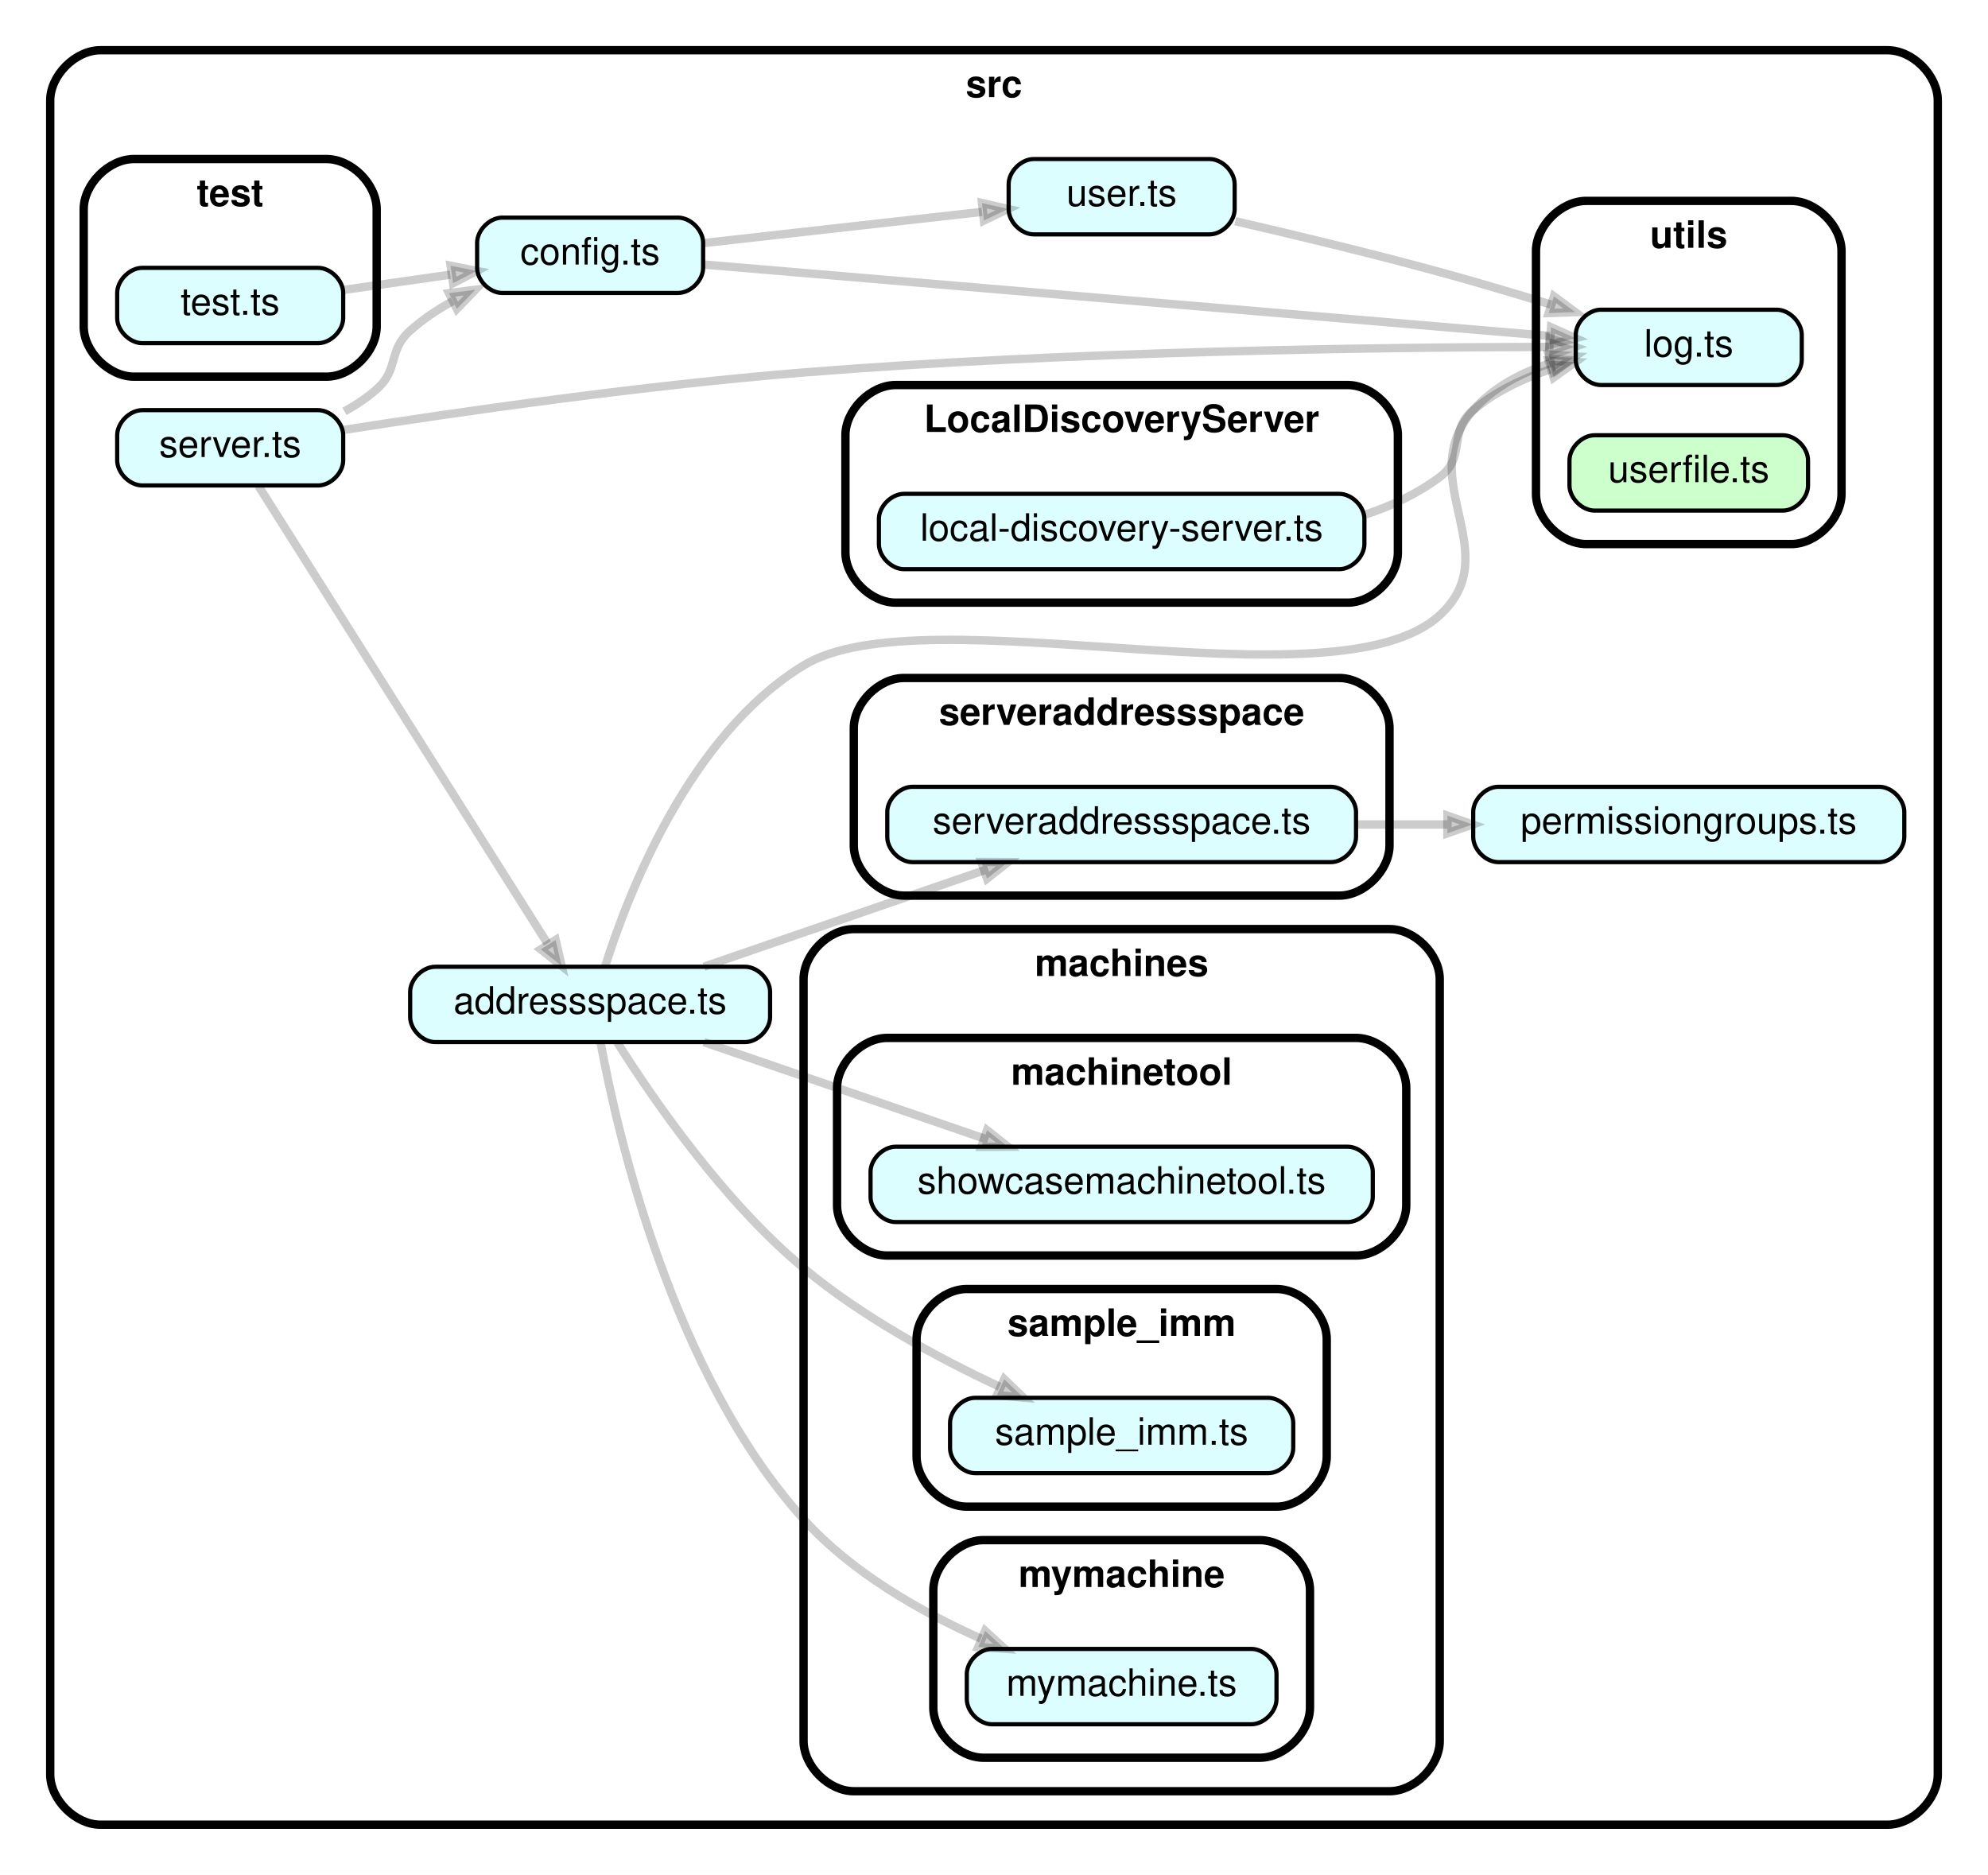
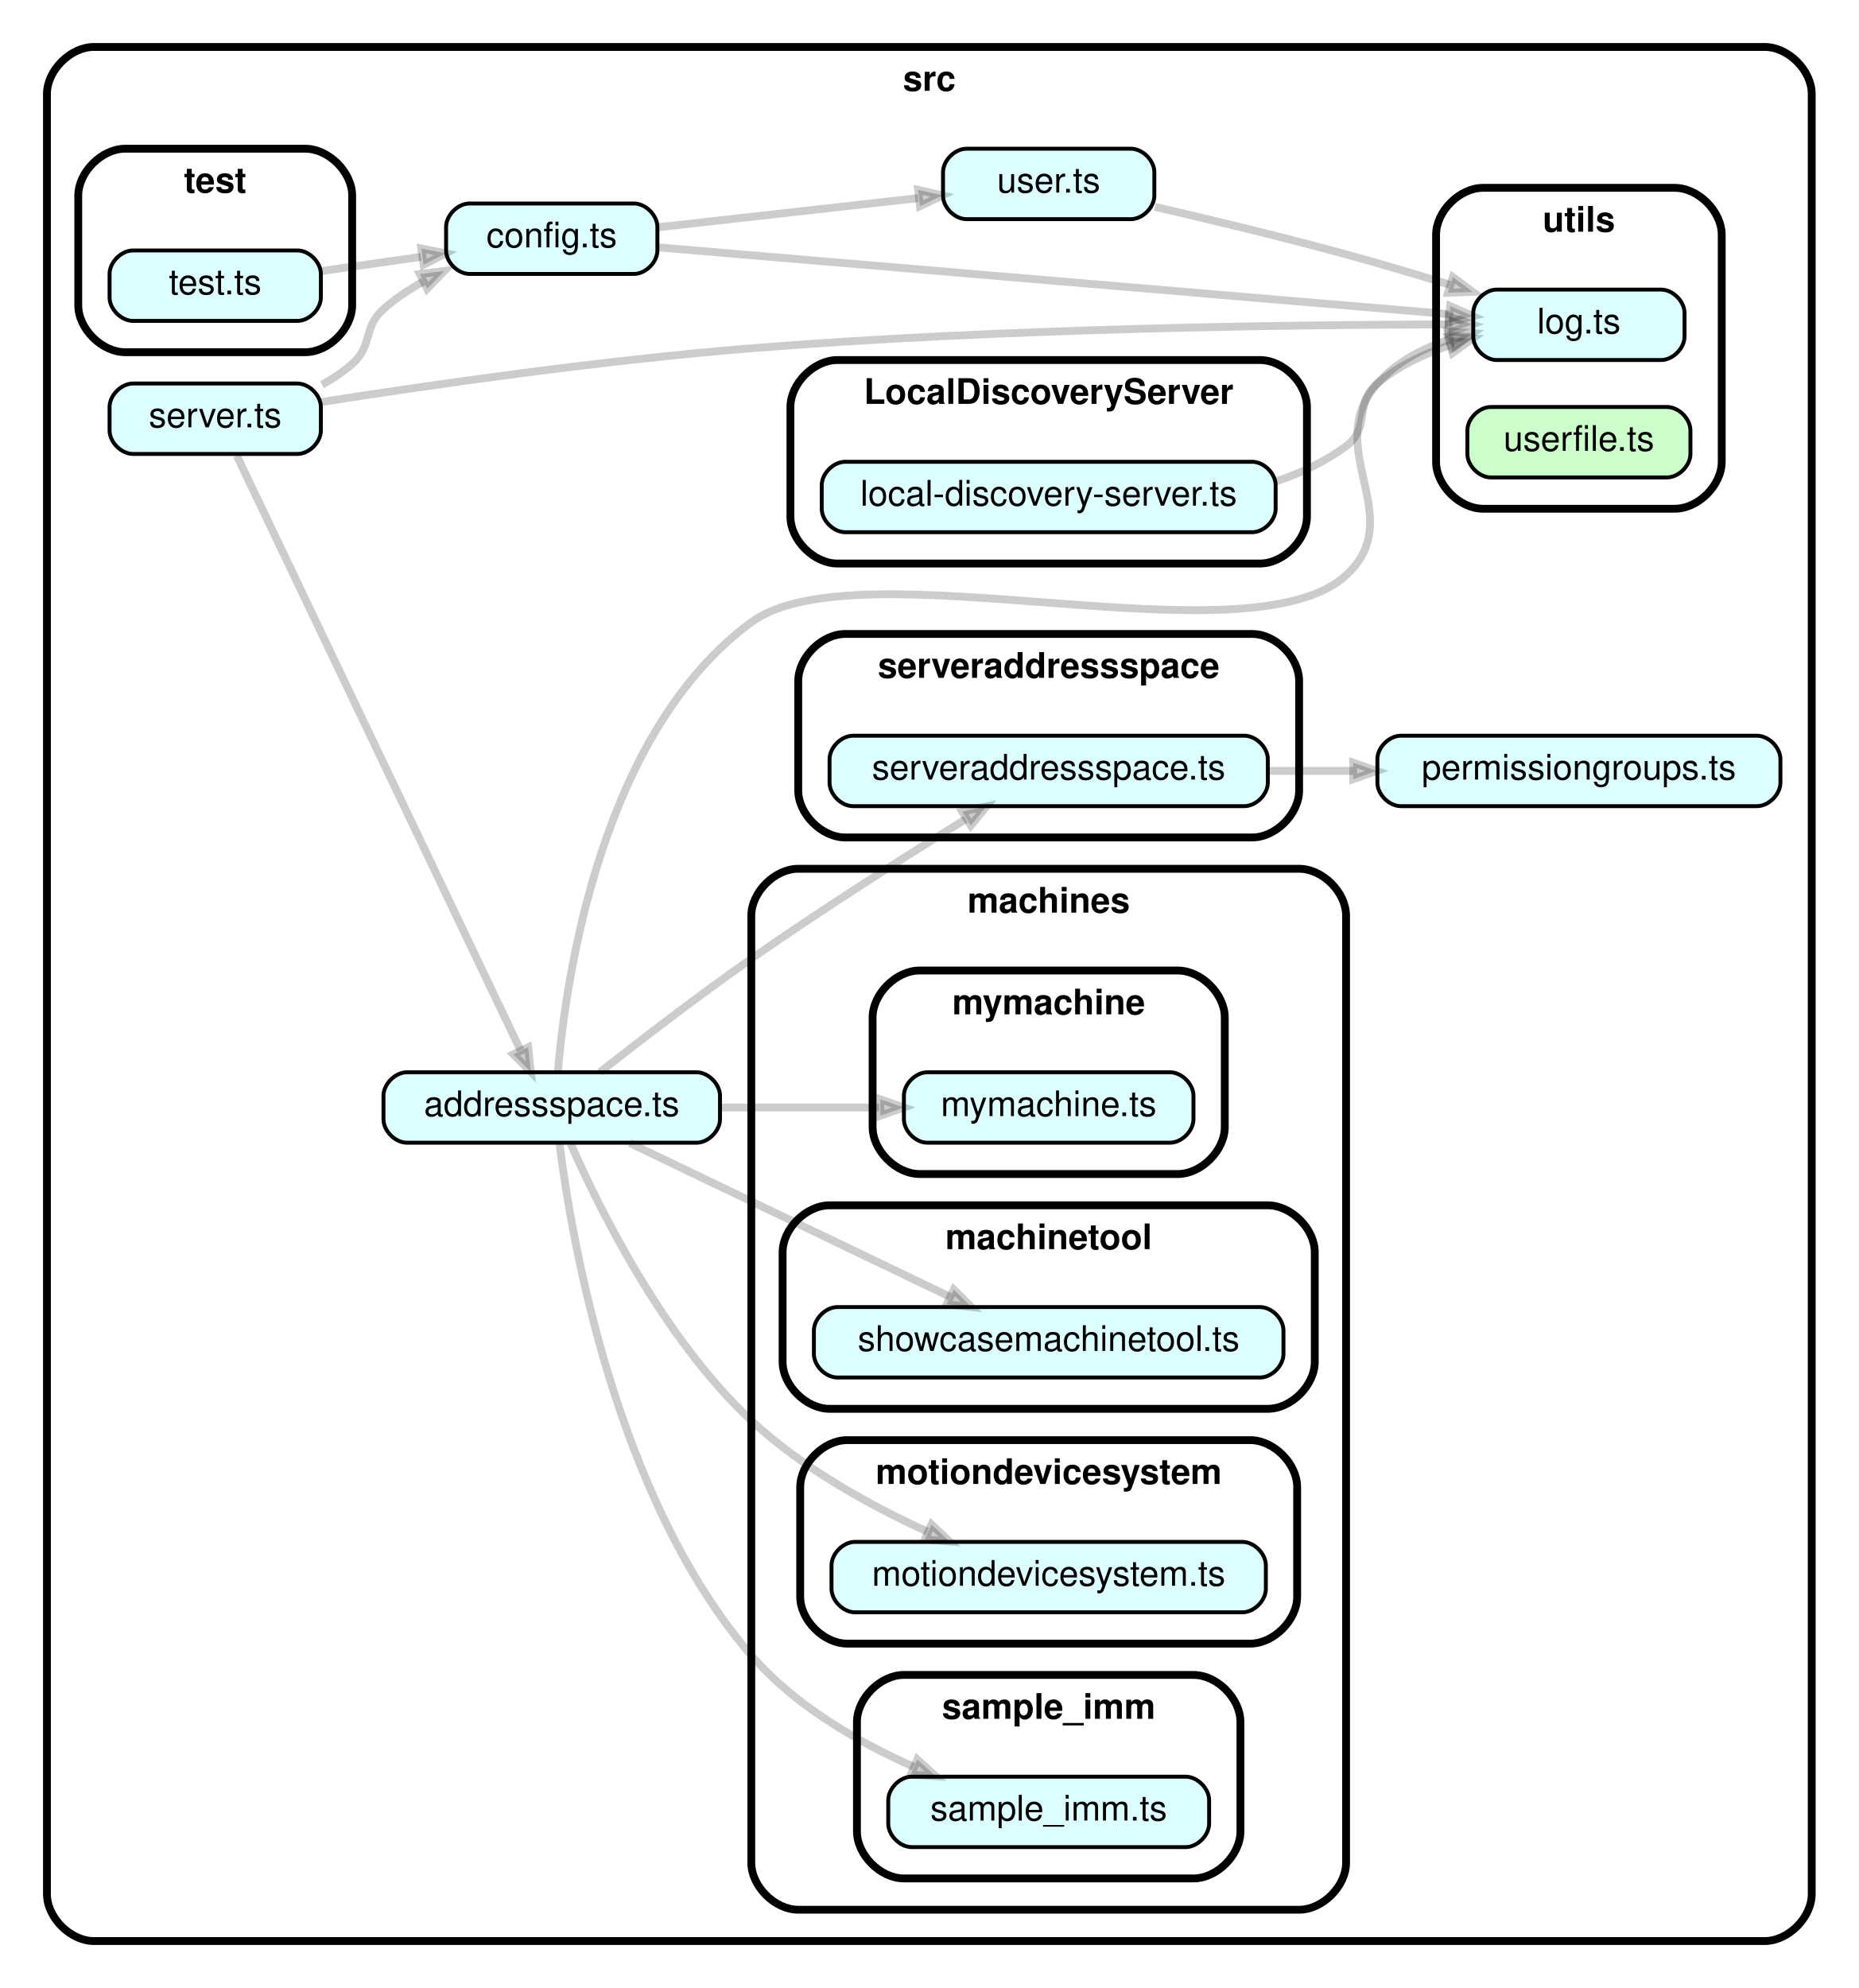
- <svg xmlns="http://www.w3.org/2000/svg" xmlns:xlink="http://www.w3.org/1999/xlink" width="475pt" height="448pt" viewBox="0.00 0.00 475.00 448.00">
-   <g id="graph0" class="graph" transform="scale(1 1) rotate(0) translate(4 444)">
-     <polygon fill="white" stroke="transparent" points="-4,4 -4,-444 471,-444 471,4 -4,4" />
+ <svg xmlns="http://www.w3.org/2000/svg" xmlns:xlink="http://www.w3.org/1999/xlink" width="475pt" height="508pt" viewBox="0.00 0.00 475.00 508.00">
+   <g id="graph0" class="graph" transform="scale(1 1) rotate(0) translate(4 504)">
+     <polygon fill="white" stroke="transparent" points="-4,4 -4,-504 471,-504 471,4 -4,4" />
    <g id="clust1" class="cluster">
-       <path fill="#ffffff" stroke="black" stroke-width="2" d="M20,-8C20,-8 447,-8 447,-8 453,-8 459,-14 459,-20 459,-20 459,-420 459,-420 459,-426 453,-432 447,-432 447,-432 20,-432 20,-432 14,-432 8,-426 8,-420 8,-420 8,-20 8,-20 8,-14 14,-8 20,-8" />
-       <text text-anchor="middle" x="233.5" y="-420.8" font-family="Helvetica,sans-Serif" font-weight="bold" font-size="9.00">src</text>
+       <path fill="#ffffff" stroke="black" stroke-width="2" d="M20,-8C20,-8 447,-8 447,-8 453,-8 459,-14 459,-20 459,-20 459,-480 459,-480 459,-486 453,-492 447,-492 447,-492 20,-492 20,-492 14,-492 8,-486 8,-480 8,-480 8,-20 8,-20 8,-14 14,-8 20,-8" />
+       <text text-anchor="middle" x="233.5" y="-480.8" font-family="Helvetica,sans-Serif" font-weight="bold" font-size="9.00">src</text>
    </g>
    <g id="clust2" class="cluster">
-       <path fill="#ffffff" stroke="black" stroke-width="2" d="M210,-300C210,-300 318,-300 318,-300 324,-300 330,-306 330,-312 330,-312 330,-340 330,-340 330,-346 324,-352 318,-352 318,-352 210,-352 210,-352 204,-352 198,-346 198,-340 198,-340 198,-312 198,-312 198,-306 204,-300 210,-300" />
-       <text text-anchor="middle" x="264" y="-340.8" font-family="Helvetica,sans-Serif" font-weight="bold" font-size="9.00">LocalDiscoveryServer</text>
+       <path fill="#ffffff" stroke="black" stroke-width="2" d="M210,-360C210,-360 318,-360 318,-360 324,-360 330,-366 330,-372 330,-372 330,-400 330,-400 330,-406 324,-412 318,-412 318,-412 210,-412 210,-412 204,-412 198,-406 198,-400 198,-400 198,-372 198,-372 198,-366 204,-360 210,-360" />
+       <text text-anchor="middle" x="264" y="-400.8" font-family="Helvetica,sans-Serif" font-weight="bold" font-size="9.00">LocalDiscoveryServer</text>
    </g>
    <g id="clust3" class="cluster">
-       <path fill="#ffffff" stroke="black" stroke-width="2" d="M200,-16C200,-16 328,-16 328,-16 334,-16 340,-22 340,-28 340,-28 340,-210 340,-210 340,-216 334,-222 328,-222 328,-222 200,-222 200,-222 194,-222 188,-216 188,-210 188,-210 188,-28 188,-28 188,-22 194,-16 200,-16" />
-       <text text-anchor="middle" x="264" y="-210.8" font-family="Helvetica,sans-Serif" font-weight="bold" font-size="9.00">machines</text>
+       <path fill="#ffffff" stroke="black" stroke-width="2" d="M200,-16C200,-16 328,-16 328,-16 334,-16 340,-22 340,-28 340,-28 340,-270 340,-270 340,-276 334,-282 328,-282 328,-282 200,-282 200,-282 194,-282 188,-276 188,-270 188,-270 188,-28 188,-28 188,-22 194,-16 200,-16" />
+       <text text-anchor="middle" x="264" y="-270.8" font-family="Helvetica,sans-Serif" font-weight="bold" font-size="9.00">machines</text>
+     </g>
+     <g id="clust6" class="cluster">
+       <path fill="#ffffff" stroke="black" stroke-width="2" d="M231,-204C231,-204 297,-204 297,-204 303,-204 309,-210 309,-216 309,-216 309,-244 309,-244 309,-250 303,-256 297,-256 297,-256 231,-256 231,-256 225,-256 219,-250 219,-244 219,-244 219,-216 219,-216 219,-210 225,-204 231,-204" />
+       <text text-anchor="middle" x="264" y="-244.8" font-family="Helvetica,sans-Serif" font-weight="bold" font-size="9.00">mymachine</text>
    </g>
    <g id="clust4" class="cluster">
      <path fill="#ffffff" stroke="black" stroke-width="2" d="M208,-144C208,-144 320,-144 320,-144 326,-144 332,-150 332,-156 332,-156 332,-184 332,-184 332,-190 326,-196 320,-196 320,-196 208,-196 208,-196 202,-196 196,-190 196,-184 196,-184 196,-156 196,-156 196,-150 202,-144 208,-144" />
      <text text-anchor="middle" x="264" y="-184.8" font-family="Helvetica,sans-Serif" font-weight="bold" font-size="9.00">machinetool</text>
    </g>
-     <g id="clust6" class="cluster">
-       <path fill="#ffffff" stroke="black" stroke-width="2" d="M227,-84C227,-84 301,-84 301,-84 307,-84 313,-90 313,-96 313,-96 313,-124 313,-124 313,-130 307,-136 301,-136 301,-136 227,-136 227,-136 221,-136 215,-130 215,-124 215,-124 215,-96 215,-96 215,-90 221,-84 227,-84" />
-       <text text-anchor="middle" x="264" y="-124.8" font-family="Helvetica,sans-Serif" font-weight="bold" font-size="9.00">sample_imm</text>
-     </g>
    <g id="clust5" class="cluster">
-       <path fill="#ffffff" stroke="black" stroke-width="2" d="M231,-24C231,-24 297,-24 297,-24 303,-24 309,-30 309,-36 309,-36 309,-64 309,-64 309,-70 303,-76 297,-76 297,-76 231,-76 231,-76 225,-76 219,-70 219,-64 219,-64 219,-36 219,-36 219,-30 225,-24 231,-24" />
-       <text text-anchor="middle" x="264" y="-64.8" font-family="Helvetica,sans-Serif" font-weight="bold" font-size="9.00">mymachine</text>
+       <path fill="#ffffff" stroke="black" stroke-width="2" d="M212.5,-84C212.5,-84 315.5,-84 315.5,-84 321.5,-84 327.5,-90 327.5,-96 327.5,-96 327.5,-124 327.5,-124 327.5,-130 321.5,-136 315.5,-136 315.5,-136 212.5,-136 212.5,-136 206.5,-136 200.5,-130 200.5,-124 200.5,-124 200.5,-96 200.5,-96 200.5,-90 206.5,-84 212.5,-84" />
+       <text text-anchor="middle" x="264" y="-124.8" font-family="Helvetica,sans-Serif" font-weight="bold" font-size="9.00">motiondevicesystem</text>
    </g>
    <g id="clust7" class="cluster">
-       <path fill="#ffffff" stroke="black" stroke-width="2" d="M212,-230C212,-230 316,-230 316,-230 322,-230 328,-236 328,-242 328,-242 328,-270 328,-270 328,-276 322,-282 316,-282 316,-282 212,-282 212,-282 206,-282 200,-276 200,-270 200,-270 200,-242 200,-242 200,-236 206,-230 212,-230" />
-       <text text-anchor="middle" x="264" y="-270.8" font-family="Helvetica,sans-Serif" font-weight="bold" font-size="9.00">serveraddressspace</text>
+       <path fill="#ffffff" stroke="black" stroke-width="2" d="M227,-24C227,-24 301,-24 301,-24 307,-24 313,-30 313,-36 313,-36 313,-64 313,-64 313,-70 307,-76 301,-76 301,-76 227,-76 227,-76 221,-76 215,-70 215,-64 215,-64 215,-36 215,-36 215,-30 221,-24 227,-24" />
+       <text text-anchor="middle" x="264" y="-64.8" font-family="Helvetica,sans-Serif" font-weight="bold" font-size="9.00">sample_imm</text>
+     </g>
+     <g id="clust10" class="cluster">
+       <path fill="#ffffff" stroke="black" stroke-width="2" d="M375,-374C375,-374 424,-374 424,-374 430,-374 436,-380 436,-386 436,-386 436,-444 436,-444 436,-450 430,-456 424,-456 424,-456 375,-456 375,-456 369,-456 363,-450 363,-444 363,-444 363,-386 363,-386 363,-380 369,-374 375,-374" />
+       <text text-anchor="middle" x="399.5" y="-444.8" font-family="Helvetica,sans-Serif" font-weight="bold" font-size="9.00">utils</text>
    </g>
    <g id="clust8" class="cluster">
-       <path fill="#ffffff" stroke="black" stroke-width="2" d="M28,-354C28,-354 74,-354 74,-354 80,-354 86,-360 86,-366 86,-366 86,-394 86,-394 86,-400 80,-406 74,-406 74,-406 28,-406 28,-406 22,-406 16,-400 16,-394 16,-394 16,-366 16,-366 16,-360 22,-354 28,-354" />
-       <text text-anchor="middle" x="51" y="-394.8" font-family="Helvetica,sans-Serif" font-weight="bold" font-size="9.00">test</text>
+       <path fill="#ffffff" stroke="black" stroke-width="2" d="M212,-290C212,-290 316,-290 316,-290 322,-290 328,-296 328,-302 328,-302 328,-330 328,-330 328,-336 322,-342 316,-342 316,-342 212,-342 212,-342 206,-342 200,-336 200,-330 200,-330 200,-302 200,-302 200,-296 206,-290 212,-290" />
+       <text text-anchor="middle" x="264" y="-330.8" font-family="Helvetica,sans-Serif" font-weight="bold" font-size="9.00">serveraddressspace</text>
    </g>
    <g id="clust9" class="cluster">
-       <path fill="#ffffff" stroke="black" stroke-width="2" d="M375,-314C375,-314 424,-314 424,-314 430,-314 436,-320 436,-326 436,-326 436,-384 436,-384 436,-390 430,-396 424,-396 424,-396 375,-396 375,-396 369,-396 363,-390 363,-384 363,-384 363,-326 363,-326 363,-320 369,-314 375,-314" />
-       <text text-anchor="middle" x="399.5" y="-384.8" font-family="Helvetica,sans-Serif" font-weight="bold" font-size="9.00">utils</text>
+       <path fill="#ffffff" stroke="black" stroke-width="2" d="M28,-414C28,-414 74,-414 74,-414 80,-414 86,-420 86,-426 86,-426 86,-454 86,-454 86,-460 80,-466 74,-466 74,-466 28,-466 28,-466 22,-466 16,-460 16,-454 16,-454 16,-426 16,-426 16,-420 22,-414 28,-414" />
+       <text text-anchor="middle" x="51" y="-454.8" font-family="Helvetica,sans-Serif" font-weight="bold" font-size="9.00">test</text>
    </g>
    <g id="node1" class="node">
      <g id="a_node1">
        <a xlink:href="src/LocalDiscoveryServer/local-discovery-server.ts" xlink:title="local-discovery-server.ts">
-           <path fill="#ddfeff" stroke="black" d="M316,-326C316,-326 212,-326 212,-326 209,-326 206,-323 206,-320 206,-320 206,-314 206,-314 206,-311 209,-308 212,-308 212,-308 316,-308 316,-308 319,-308 322,-311 322,-314 322,-314 322,-320 322,-320 322,-323 319,-326 316,-326" />
-           <text text-anchor="middle" x="264" y="-314.8" font-family="Helvetica,sans-Serif" font-size="9.00">local-discovery-server.ts</text>
+           <path fill="#ddfeff" stroke="black" d="M316,-386C316,-386 212,-386 212,-386 209,-386 206,-383 206,-380 206,-380 206,-374 206,-374 206,-371 209,-368 212,-368 212,-368 316,-368 316,-368 319,-368 322,-371 322,-374 322,-374 322,-380 322,-380 322,-383 319,-386 316,-386" />
+           <text text-anchor="middle" x="264" y="-374.8" font-family="Helvetica,sans-Serif" font-size="9.00">local-discovery-server.ts</text>
        </a>
      </g>
    </g>
    <g id="node2" class="node">
      <g id="a_node2">
        <a xlink:href="src/utils/log.ts" xlink:title="log.ts">
-           <path fill="#ddfeff" stroke="black" d="M420.5,-370C420.5,-370 378.5,-370 378.5,-370 375.5,-370 372.5,-367 372.5,-364 372.5,-364 372.5,-358 372.5,-358 372.5,-355 375.5,-352 378.5,-352 378.5,-352 420.5,-352 420.5,-352 423.5,-352 426.5,-355 426.5,-358 426.5,-358 426.5,-364 426.5,-364 426.5,-367 423.5,-370 420.5,-370" />
-           <text text-anchor="middle" x="399.5" y="-358.8" font-family="Helvetica,sans-Serif" font-size="9.00">log.ts</text>
+           <path fill="#ddfeff" stroke="black" d="M420.5,-430C420.5,-430 378.5,-430 378.5,-430 375.5,-430 372.5,-427 372.5,-424 372.5,-424 372.5,-418 372.5,-418 372.5,-415 375.5,-412 378.5,-412 378.5,-412 420.5,-412 420.5,-412 423.5,-412 426.5,-415 426.5,-418 426.5,-418 426.5,-424 426.5,-424 426.5,-427 423.5,-430 420.5,-430" />
+           <text text-anchor="middle" x="399.5" y="-418.8" font-family="Helvetica,sans-Serif" font-size="9.00">log.ts</text>
        </a>
      </g>
    </g>
    <g id="edge1" class="edge">
-       <path fill="none" stroke="#000000" stroke-width="2" stroke-opacity="0.2" d="M322.23,-321.05C328.61,-323.16 334.7,-326.06 340,-330 346.38,-334.74 341.91,-340.89 348,-346 353.26,-350.41 359.77,-353.52 366.35,-355.72" />
-       <polygon fill="#000000" fill-opacity="0.2" stroke="#000000" stroke-width="2" stroke-opacity="0.2" points="366.03,-357.82 372.38,-357.49 367.22,-353.79 366.03,-357.82" />
+       <path fill="none" stroke="#000000" stroke-width="2" stroke-opacity="0.2" d="M322.23,-381.05C328.61,-383.16 334.7,-386.06 340,-390 346.38,-394.74 341.91,-400.89 348,-406 353.26,-410.41 359.77,-413.52 366.35,-415.72" />
+       <polygon fill="#000000" fill-opacity="0.2" stroke="#000000" stroke-width="2" stroke-opacity="0.2" points="366.03,-417.82 372.38,-417.49 367.22,-413.79 366.03,-417.82" />
    </g>
    <g id="node3" class="node">
      <g id="a_node3">
        <a xlink:href="src/addressspace.ts" xlink:title="addressspace.ts">
-           <path fill="#ddfeff" stroke="black" d="M174,-213C174,-213 100,-213 100,-213 97,-213 94,-210 94,-207 94,-207 94,-201 94,-201 94,-198 97,-195 100,-195 100,-195 174,-195 174,-195 177,-195 180,-198 180,-201 180,-201 180,-207 180,-207 180,-210 177,-213 174,-213" />
-           <text text-anchor="middle" x="137" y="-201.8" font-family="Helvetica,sans-Serif" font-size="9.00">addressspace.ts</text>
-         </a>
-       </g>
-     </g>
-     <g id="edge6" class="edge">
-       <path fill="none" stroke="#000000" stroke-width="2" stroke-opacity="0.2" d="M140.56,-213.01C146.03,-230.39 160.64,-268.29 188,-285 216.92,-302.66 315.07,-274.06 340,-297 356.24,-311.94 333.42,-329.44 348,-346 352.82,-351.47 359.53,-354.99 366.49,-357.24" />
-       <polygon fill="#000000" fill-opacity="0.2" stroke="#000000" stroke-width="2" stroke-opacity="0.2" points="366.01,-359.29 372.36,-358.85 367.12,-355.24 366.01,-359.29" />
+           <path fill="#ddfeff" stroke="black" d="M174,-230C174,-230 100,-230 100,-230 97,-230 94,-227 94,-224 94,-224 94,-218 94,-218 94,-215 97,-212 100,-212 100,-212 174,-212 174,-212 177,-212 180,-215 180,-218 180,-218 180,-224 180,-224 180,-227 177,-230 174,-230" />
+           <text text-anchor="middle" x="137" y="-218.8" font-family="Helvetica,sans-Serif" font-size="9.00">addressspace.ts</text>
+         </a>
+       </g>
+     </g>
+     <g id="edge7" class="edge">
+       <path fill="none" stroke="#000000" stroke-width="2" stroke-opacity="0.2" d="M138.57,-230.11C140.57,-253.66 149.45,-316.71 188,-345 215.32,-365.05 315.07,-334.06 340,-357 356.24,-371.94 333.42,-389.44 348,-406 352.82,-411.47 359.53,-414.99 366.49,-417.24" />
+       <polygon fill="#000000" fill-opacity="0.2" stroke="#000000" stroke-width="2" stroke-opacity="0.2" points="366.01,-419.29 372.36,-418.85 367.12,-415.24 366.01,-419.29" />
    </g>
    <g id="node4" class="node">
      <g id="a_node4">
        <a xlink:href="src/machines/machinetool/showcasemachinetool.ts" xlink:title="showcasemachinetool.ts">
          <path fill="#ddfeff" stroke="black" d="M318,-170C318,-170 210,-170 210,-170 207,-170 204,-167 204,-164 204,-164 204,-158 204,-158 204,-155 207,-152 210,-152 210,-152 318,-152 318,-152 321,-152 324,-155 324,-158 324,-158 324,-164 324,-164 324,-167 321,-170 318,-170" />
          <text text-anchor="middle" x="264" y="-158.8" font-family="Helvetica,sans-Serif" font-size="9.00">showcasemachinetool.ts</text>
        </a>
      </g>
    </g>
    <g id="edge2" class="edge">
-       <path fill="none" stroke="#000000" stroke-width="2" stroke-opacity="0.2" d="M164.2,-194.99C183.7,-188.28 210.42,-179.09 231.15,-171.96" />
-       <polygon fill="#000000" fill-opacity="0.2" stroke="#000000" stroke-width="2" stroke-opacity="0.2" points="231.84,-173.94 236.83,-170 230.47,-169.97 231.84,-173.94" />
+       <path fill="none" stroke="#000000" stroke-width="2" stroke-opacity="0.2" d="M156.98,-211.89C178.86,-201.39 214.86,-184.11 238.75,-172.64" />
+       <polygon fill="#000000" fill-opacity="0.2" stroke="#000000" stroke-width="2" stroke-opacity="0.2" points="239.75,-174.49 244.25,-170 237.93,-170.71 239.75,-174.49" />
    </g>
    <g id="node5" class="node">
      <g id="a_node5">
-         <a xlink:href="src/machines/mymachine/mymachine.ts" xlink:title="mymachine.ts">
-           <path fill="#ddfeff" stroke="black" d="M295,-50C295,-50 233,-50 233,-50 230,-50 227,-47 227,-44 227,-44 227,-38 227,-38 227,-35 230,-32 233,-32 233,-32 295,-32 295,-32 298,-32 301,-35 301,-38 301,-38 301,-44 301,-44 301,-47 298,-50 295,-50" />
-           <text text-anchor="middle" x="264" y="-38.8" font-family="Helvetica,sans-Serif" font-size="9.00">mymachine.ts</text>
+         <a xlink:href="src/machines/motiondevicesystem/motiondevicesystem.ts" xlink:title="motiondevicesystem.ts">
+           <path fill="#ddfeff" stroke="black" d="M313.5,-110C313.5,-110 214.5,-110 214.5,-110 211.5,-110 208.5,-107 208.5,-104 208.5,-104 208.5,-98 208.5,-98 208.5,-95 211.5,-92 214.5,-92 214.5,-92 313.5,-92 313.5,-92 316.5,-92 319.5,-95 319.5,-98 319.5,-98 319.5,-104 319.5,-104 319.5,-107 316.5,-110 313.5,-110" />
+           <text text-anchor="middle" x="264" y="-98.8" font-family="Helvetica,sans-Serif" font-size="9.00">motiondevicesystem.ts</text>
        </a>
      </g>
    </g>
    <g id="edge3" class="edge">
-       <path fill="none" stroke="#000000" stroke-width="2" stroke-opacity="0.2" d="M139.51,-194.84C143.59,-172.74 156.67,-115.76 188,-81 199.42,-68.32 215.83,-58.94 230.39,-52.45" />
-       <polygon fill="#000000" fill-opacity="0.2" stroke="#000000" stroke-width="2" stroke-opacity="0.2" points="231.38,-54.31 236.07,-50.03 229.73,-50.45 231.38,-54.31" />
+       <path fill="none" stroke="#000000" stroke-width="2" stroke-opacity="0.2" d="M141.83,-211.77C148.9,-195.66 165.37,-162.12 188,-141 200.95,-128.91 218.25,-119.36 232.97,-112.63" />
+       <polygon fill="#000000" fill-opacity="0.2" stroke="#000000" stroke-width="2" stroke-opacity="0.2" points="234.05,-114.45 238.68,-110.1 232.34,-110.61 234.05,-114.45" />
    </g>
    <g id="node6" class="node">
      <g id="a_node6">
-         <a xlink:href="src/machines/sample_imm/sample_imm.ts" xlink:title="sample_imm.ts">
-           <path fill="#ddfeff" stroke="black" d="M299,-110C299,-110 229,-110 229,-110 226,-110 223,-107 223,-104 223,-104 223,-98 223,-98 223,-95 226,-92 229,-92 229,-92 299,-92 299,-92 302,-92 305,-95 305,-98 305,-98 305,-104 305,-104 305,-107 302,-110 299,-110" />
-           <text text-anchor="middle" x="264" y="-98.8" font-family="Helvetica,sans-Serif" font-size="9.00">sample_imm.ts</text>
+         <a xlink:href="src/machines/mymachine/mymachine.ts" xlink:title="mymachine.ts">
+           <path fill="#ddfeff" stroke="black" d="M295,-230C295,-230 233,-230 233,-230 230,-230 227,-227 227,-224 227,-224 227,-218 227,-218 227,-215 230,-212 233,-212 233,-212 295,-212 295,-212 298,-212 301,-215 301,-218 301,-218 301,-224 301,-224 301,-227 298,-230 295,-230" />
+           <text text-anchor="middle" x="264" y="-218.8" font-family="Helvetica,sans-Serif" font-size="9.00">mymachine.ts</text>
        </a>
      </g>
    </g>
    <g id="edge4" class="edge">
-       <path fill="none" stroke="#000000" stroke-width="2" stroke-opacity="0.2" d="M143.5,-194.89C151.82,-181.7 168.69,-157.09 188,-141 202.01,-129.32 219.97,-119.6 234.81,-112.66" />
-       <polygon fill="#000000" fill-opacity="0.2" stroke="#000000" stroke-width="2" stroke-opacity="0.2" points="235.95,-114.45 240.53,-110.05 234.2,-110.63 235.95,-114.45" />
+       <path fill="none" stroke="#000000" stroke-width="2" stroke-opacity="0.2" d="M180.32,-221C193.34,-221 207.68,-221 220.7,-221" />
+       <polygon fill="#000000" fill-opacity="0.2" stroke="#000000" stroke-width="2" stroke-opacity="0.2" points="220.98,-223.1 226.98,-221 220.98,-218.9 220.98,-223.1" />
    </g>
    <g id="node7" class="node">
      <g id="a_node7">
+         <a xlink:href="src/machines/sample_imm/sample_imm.ts" xlink:title="sample_imm.ts">
+           <path fill="#ddfeff" stroke="black" d="M299,-50C299,-50 229,-50 229,-50 226,-50 223,-47 223,-44 223,-44 223,-38 223,-38 223,-35 226,-32 229,-32 229,-32 299,-32 299,-32 302,-32 305,-35 305,-38 305,-38 305,-44 305,-44 305,-47 302,-50 299,-50" />
+           <text text-anchor="middle" x="264" y="-38.8" font-family="Helvetica,sans-Serif" font-size="9.00">sample_imm.ts</text>
+         </a>
+       </g>
+     </g>
+     <g id="edge5" class="edge">
+       <path fill="none" stroke="#000000" stroke-width="2" stroke-opacity="0.2" d="M139,-211.67C142.06,-187.38 153.27,-121.25 188,-81 198.98,-68.28 215.03,-58.96 229.47,-52.53" />
+       <polygon fill="#000000" fill-opacity="0.2" stroke="#000000" stroke-width="2" stroke-opacity="0.2" points="230.42,-54.41 235.12,-50.12 228.78,-50.54 230.42,-54.41" />
+     </g>
+     <g id="node8" class="node">
+       <g id="a_node8">
        <a xlink:href="src/serveraddressspace/serveraddressspace.ts" xlink:title="serveraddressspace.ts">
-           <path fill="#ddfeff" stroke="black" d="M314,-256C314,-256 214,-256 214,-256 211,-256 208,-253 208,-250 208,-250 208,-244 208,-244 208,-241 211,-238 214,-238 214,-238 314,-238 314,-238 317,-238 320,-241 320,-244 320,-244 320,-250 320,-250 320,-253 317,-256 314,-256" />
-           <text text-anchor="middle" x="264" y="-244.8" font-family="Helvetica,sans-Serif" font-size="9.00">serveraddressspace.ts</text>
-         </a>
-       </g>
-     </g>
-     <g id="edge5" class="edge">
-       <path fill="none" stroke="#000000" stroke-width="2" stroke-opacity="0.2" d="M164.2,-213.01C183.7,-219.72 210.42,-228.91 231.15,-236.04" />
-       <polygon fill="#000000" fill-opacity="0.2" stroke="#000000" stroke-width="2" stroke-opacity="0.2" points="230.47,-238.03 236.83,-238 231.84,-234.06 230.47,-238.03" />
+           <path fill="#ddfeff" stroke="black" d="M314,-316C314,-316 214,-316 214,-316 211,-316 208,-313 208,-310 208,-310 208,-304 208,-304 208,-301 211,-298 214,-298 214,-298 314,-298 314,-298 317,-298 320,-301 320,-304 320,-304 320,-310 320,-310 320,-313 317,-316 314,-316" />
+           <text text-anchor="middle" x="264" y="-304.8" font-family="Helvetica,sans-Serif" font-size="9.00">serveraddressspace.ts</text>
+         </a>
+       </g>
+     </g>
+     <g id="edge6" class="edge">
+       <path fill="none" stroke="#000000" stroke-width="2" stroke-opacity="0.2" d="M149.32,-230.02C159.33,-237.89 174.41,-249.51 188,-259 206.17,-271.69 227.52,-285.22 242.78,-294.67" />
+       <polygon fill="#000000" fill-opacity="0.2" stroke="#000000" stroke-width="2" stroke-opacity="0.2" points="241.9,-296.6 248.11,-297.96 244.11,-293.03 241.9,-296.6" />
+     </g>
+     <g id="node11" class="node">
+       <g id="a_node11">
+         <a xlink:href="src/permissiongroups.ts" xlink:title="permissiongroups.ts">
+           <path fill="#ddfeff" stroke="black" d="M445,-316C445,-316 354,-316 354,-316 351,-316 348,-313 348,-310 348,-310 348,-304 348,-304 348,-301 351,-298 354,-298 354,-298 445,-298 445,-298 448,-298 451,-301 451,-304 451,-304 451,-310 451,-310 451,-313 448,-316 445,-316" />
+           <text text-anchor="middle" x="399.5" y="-304.8" font-family="Helvetica,sans-Serif" font-size="9.00">permissiongroups.ts</text>
+         </a>
+       </g>
+     </g>
+     <g id="edge13" class="edge">
+       <path fill="none" stroke="#000000" stroke-width="2" stroke-opacity="0.2" d="M320.07,-307C327.25,-307 334.62,-307 341.83,-307" />
+       <polygon fill="#000000" fill-opacity="0.2" stroke="#000000" stroke-width="2" stroke-opacity="0.2" points="341.84,-309.1 347.84,-307 341.84,-304.9 341.84,-309.1" />
+     </g>
+     <g id="node9" class="node">
+       <g id="a_node9">
+         <a xlink:href="src/config.ts" xlink:title="config.ts">
+           <path fill="#ddfeff" stroke="black" d="M158,-452C158,-452 116,-452 116,-452 113,-452 110,-449 110,-446 110,-446 110,-440 110,-440 110,-437 113,-434 116,-434 116,-434 158,-434 158,-434 161,-434 164,-437 164,-440 164,-440 164,-446 164,-446 164,-449 161,-452 158,-452" />
+           <text text-anchor="middle" x="137" y="-440.8" font-family="Helvetica,sans-Serif" font-size="9.00">config.ts</text>
+         </a>
+       </g>
+     </g>
+     <g id="edge9" class="edge">
+       <path fill="none" stroke="#000000" stroke-width="2" stroke-opacity="0.2" d="M164.41,-440.77C212.51,-436.71 314.24,-428.12 366.31,-423.72" />
+       <polygon fill="#000000" fill-opacity="0.2" stroke="#000000" stroke-width="2" stroke-opacity="0.2" points="366.6,-425.8 372.41,-423.2 366.25,-421.62 366.6,-425.8" />
    </g>
    <g id="node10" class="node">
      <g id="a_node10">
-         <a xlink:href="src/permissiongroups.ts" xlink:title="permissiongroups.ts">
-           <path fill="#ddfeff" stroke="black" d="M445,-256C445,-256 354,-256 354,-256 351,-256 348,-253 348,-250 348,-250 348,-244 348,-244 348,-241 351,-238 354,-238 354,-238 445,-238 445,-238 448,-238 451,-241 451,-244 451,-244 451,-250 451,-250 451,-253 448,-256 445,-256" />
-           <text text-anchor="middle" x="399.5" y="-244.8" font-family="Helvetica,sans-Serif" font-size="9.00">permissiongroups.ts</text>
-         </a>
-       </g>
-     </g>
-     <g id="edge12" class="edge">
-       <path fill="none" stroke="#000000" stroke-width="2" stroke-opacity="0.2" d="M320.07,-247C327.25,-247 334.62,-247 341.83,-247" />
-       <polygon fill="#000000" fill-opacity="0.2" stroke="#000000" stroke-width="2" stroke-opacity="0.2" points="341.84,-249.1 347.84,-247 341.84,-244.9 341.84,-249.1" />
-     </g>
-     <g id="node8" class="node">
-       <g id="a_node8">
-         <a xlink:href="src/config.ts" xlink:title="config.ts">
-           <path fill="#ddfeff" stroke="black" d="M158,-392C158,-392 116,-392 116,-392 113,-392 110,-389 110,-386 110,-386 110,-380 110,-380 110,-377 113,-374 116,-374 116,-374 158,-374 158,-374 161,-374 164,-377 164,-380 164,-380 164,-386 164,-386 164,-389 161,-392 158,-392" />
-           <text text-anchor="middle" x="137" y="-380.8" font-family="Helvetica,sans-Serif" font-size="9.00">config.ts</text>
+         <a xlink:href="src/user.ts" xlink:title="user.ts">
+           <path fill="#ddfeff" stroke="black" d="M285,-466C285,-466 243,-466 243,-466 240,-466 237,-463 237,-460 237,-460 237,-454 237,-454 237,-451 240,-448 243,-448 243,-448 285,-448 285,-448 288,-448 291,-451 291,-454 291,-454 291,-460 291,-460 291,-463 288,-466 285,-466" />
+           <text text-anchor="middle" x="264" y="-454.8" font-family="Helvetica,sans-Serif" font-size="9.00">user.ts</text>
        </a>
      </g>
    </g>
    <g id="edge8" class="edge">
-       <path fill="none" stroke="#000000" stroke-width="2" stroke-opacity="0.2" d="M164.41,-380.77C212.51,-376.71 314.24,-368.12 366.31,-363.72" />
-       <polygon fill="#000000" fill-opacity="0.2" stroke="#000000" stroke-width="2" stroke-opacity="0.2" points="366.6,-365.8 372.41,-363.2 366.25,-361.62 366.6,-365.8" />
-     </g>
-     <g id="node9" class="node">
-       <g id="a_node9">
-         <a xlink:href="src/user.ts" xlink:title="user.ts">
-           <path fill="#ddfeff" stroke="black" d="M285,-406C285,-406 243,-406 243,-406 240,-406 237,-403 237,-400 237,-400 237,-394 237,-394 237,-391 240,-388 243,-388 243,-388 285,-388 285,-388 288,-388 291,-391 291,-394 291,-394 291,-400 291,-400 291,-403 288,-406 285,-406" />
-           <text text-anchor="middle" x="264" y="-394.8" font-family="Helvetica,sans-Serif" font-size="9.00">user.ts</text>
-         </a>
-       </g>
-     </g>
-     <g id="edge7" class="edge">
-       <path fill="none" stroke="#000000" stroke-width="2" stroke-opacity="0.2" d="M164.2,-385.93C183.54,-388.1 209.96,-391.06 230.62,-393.37" />
-       <polygon fill="#000000" fill-opacity="0.2" stroke="#000000" stroke-width="2" stroke-opacity="0.2" points="230.63,-395.49 236.83,-394.07 231.1,-391.31 230.63,-395.49" />
-     </g>
-     <g id="edge14" class="edge">
-       <path fill="none" stroke="#000000" stroke-width="2" stroke-opacity="0.2" d="M291.14,-391.15C305.6,-387.81 323.85,-383.42 340,-379 348.66,-376.63 357.98,-373.86 366.57,-371.22" />
-       <polygon fill="#000000" fill-opacity="0.2" stroke="#000000" stroke-width="2" stroke-opacity="0.2" points="367.28,-373.2 372.39,-369.42 366.04,-369.19 367.28,-373.2" />
-     </g>
-     <g id="node11" class="node">
-       <g id="a_node11">
-         <a xlink:href="src/server.ts" xlink:title="server.ts">
-           <path fill="#ddfeff" stroke="black" d="M72,-346C72,-346 30,-346 30,-346 27,-346 24,-343 24,-340 24,-340 24,-334 24,-334 24,-331 27,-328 30,-328 30,-328 72,-328 72,-328 75,-328 78,-331 78,-334 78,-334 78,-340 78,-340 78,-343 75,-346 72,-346" />
-           <text text-anchor="middle" x="51" y="-334.8" font-family="Helvetica,sans-Serif" font-size="9.00">server.ts</text>
-         </a>
-       </g>
-     </g>
-     <g id="edge11" class="edge">
-       <path fill="none" stroke="#000000" stroke-width="2" stroke-opacity="0.2" d="M78.24,-341.29C105.57,-345.57 149.66,-351.92 188,-355 250.91,-360.05 324.7,-361.02 366.09,-361.11" />
-       <polygon fill="#000000" fill-opacity="0.2" stroke="#000000" stroke-width="2" stroke-opacity="0.2" points="366.2,-363.21 372.2,-361.12 366.2,-359.01 366.2,-363.21" />
-     </g>
-     <g id="edge9" class="edge">
-       <path fill="none" stroke="#000000" stroke-width="2" stroke-opacity="0.2" d="M57.77,-327.86C72.1,-305.17 109.38,-246.16 126.79,-218.59" />
-       <polygon fill="#000000" fill-opacity="0.2" stroke="#000000" stroke-width="2" stroke-opacity="0.2" points="128.76,-219.4 130.19,-213.21 125.21,-217.16 128.76,-219.4" />
-     </g>
-     <g id="edge10" class="edge">
-       <path fill="none" stroke="#000000" stroke-width="2" stroke-opacity="0.2" d="M78.3,-345.7C81.06,-347.22 83.7,-348.98 86,-351 91.38,-355.73 88.65,-360.23 94,-365 97.02,-367.7 100.51,-370.03 104.16,-372.05" />
-       <polygon fill="#000000" fill-opacity="0.2" stroke="#000000" stroke-width="2" stroke-opacity="0.2" points="103.28,-373.95 109.58,-374.77 105.16,-370.2 103.28,-373.95" />
+       <path fill="none" stroke="#000000" stroke-width="2" stroke-opacity="0.2" d="M164.2,-445.93C183.54,-448.1 209.96,-451.06 230.62,-453.37" />
+       <polygon fill="#000000" fill-opacity="0.2" stroke="#000000" stroke-width="2" stroke-opacity="0.2" points="230.63,-455.49 236.83,-454.07 231.1,-451.31 230.63,-455.49" />
+     </g>
+     <g id="edge15" class="edge">
+       <path fill="none" stroke="#000000" stroke-width="2" stroke-opacity="0.2" d="M291.14,-451.15C305.6,-447.81 323.85,-443.42 340,-439 348.66,-436.63 357.98,-433.86 366.57,-431.22" />
+       <polygon fill="#000000" fill-opacity="0.2" stroke="#000000" stroke-width="2" stroke-opacity="0.2" points="367.28,-433.2 372.39,-429.42 366.04,-429.19 367.28,-433.2" />
    </g>
    <g id="node12" class="node">
      <g id="a_node12">
-         <a xlink:href="src/test/test.ts" xlink:title="test.ts">
-           <path fill="#ddfeff" stroke="black" d="M72,-380C72,-380 30,-380 30,-380 27,-380 24,-377 24,-374 24,-374 24,-368 24,-368 24,-365 27,-362 30,-362 30,-362 72,-362 72,-362 75,-362 78,-365 78,-368 78,-368 78,-374 78,-374 78,-377 75,-380 72,-380" />
-           <text text-anchor="middle" x="51" y="-368.8" font-family="Helvetica,sans-Serif" font-size="9.00">test.ts</text>
-         </a>
-       </g>
-     </g>
-     <g id="edge13" class="edge">
-       <path fill="none" stroke="#000000" stroke-width="2" stroke-opacity="0.2" d="M78.12,-374.73C86.18,-375.88 95.15,-377.16 103.58,-378.37" />
-       <polygon fill="#000000" fill-opacity="0.2" stroke="#000000" stroke-width="2" stroke-opacity="0.2" points="103.66,-380.5 109.9,-379.27 104.26,-376.34 103.66,-380.5" />
+         <a xlink:href="src/server.ts" xlink:title="server.ts">
+           <path fill="#ddfeff" stroke="black" d="M72,-406C72,-406 30,-406 30,-406 27,-406 24,-403 24,-400 24,-400 24,-394 24,-394 24,-391 27,-388 30,-388 30,-388 72,-388 72,-388 75,-388 78,-391 78,-394 78,-394 78,-400 78,-400 78,-403 75,-406 72,-406" />
+           <text text-anchor="middle" x="51" y="-394.8" font-family="Helvetica,sans-Serif" font-size="9.00">server.ts</text>
+         </a>
+       </g>
+     </g>
+     <g id="edge12" class="edge">
+       <path fill="none" stroke="#000000" stroke-width="2" stroke-opacity="0.2" d="M78.24,-401.29C105.57,-405.57 149.66,-411.92 188,-415 250.91,-420.05 324.7,-421.02 366.09,-421.11" />
+       <polygon fill="#000000" fill-opacity="0.2" stroke="#000000" stroke-width="2" stroke-opacity="0.2" points="366.2,-423.21 372.2,-421.12 366.2,-419.01 366.2,-423.21" />
+     </g>
+     <g id="edge10" class="edge">
+       <path fill="none" stroke="#000000" stroke-width="2" stroke-opacity="0.2" d="M56.52,-387.54C70.37,-358.51 112.32,-270.61 129.03,-235.61" />
+       <polygon fill="#000000" fill-opacity="0.2" stroke="#000000" stroke-width="2" stroke-opacity="0.2" points="130.98,-236.4 131.66,-230.08 127.18,-234.59 130.98,-236.4" />
+     </g>
+     <g id="edge11" class="edge">
+       <path fill="none" stroke="#000000" stroke-width="2" stroke-opacity="0.2" d="M78.3,-405.7C81.06,-407.22 83.7,-408.98 86,-411 91.38,-415.73 88.65,-420.23 94,-425 97.02,-427.7 100.51,-430.03 104.16,-432.05" />
+       <polygon fill="#000000" fill-opacity="0.2" stroke="#000000" stroke-width="2" stroke-opacity="0.2" points="103.28,-433.95 109.58,-434.77 105.16,-430.2 103.28,-433.95" />
    </g>
    <g id="node13" class="node">
      <g id="a_node13">
+         <a xlink:href="src/test/test.ts" xlink:title="test.ts">
+           <path fill="#ddfeff" stroke="black" d="M72,-440C72,-440 30,-440 30,-440 27,-440 24,-437 24,-434 24,-434 24,-428 24,-428 24,-425 27,-422 30,-422 30,-422 72,-422 72,-422 75,-422 78,-425 78,-428 78,-428 78,-434 78,-434 78,-437 75,-440 72,-440" />
+           <text text-anchor="middle" x="51" y="-428.8" font-family="Helvetica,sans-Serif" font-size="9.00">test.ts</text>
+         </a>
+       </g>
+     </g>
+     <g id="edge14" class="edge">
+       <path fill="none" stroke="#000000" stroke-width="2" stroke-opacity="0.2" d="M78.12,-434.73C86.18,-435.88 95.15,-437.16 103.58,-438.37" />
+       <polygon fill="#000000" fill-opacity="0.2" stroke="#000000" stroke-width="2" stroke-opacity="0.2" points="103.66,-440.5 109.9,-439.27 104.26,-436.34 103.66,-440.5" />
+     </g>
+     <g id="node14" class="node">
+       <g id="a_node14">
        <a xlink:href="src/utils/userfile.ts" xlink:title="userfile.ts">
-           <path fill="#ccffcc" stroke="black" d="M422,-340C422,-340 377,-340 377,-340 374,-340 371,-337 371,-334 371,-334 371,-328 371,-328 371,-325 374,-322 377,-322 377,-322 422,-322 422,-322 425,-322 428,-325 428,-328 428,-328 428,-334 428,-334 428,-337 425,-340 422,-340" />
-           <text text-anchor="middle" x="399.5" y="-328.8" font-family="Helvetica,sans-Serif" font-size="9.00">userfile.ts</text>
+           <path fill="#ccffcc" stroke="black" d="M422,-400C422,-400 377,-400 377,-400 374,-400 371,-397 371,-394 371,-394 371,-388 371,-388 371,-385 374,-382 377,-382 377,-382 422,-382 422,-382 425,-382 428,-385 428,-388 428,-388 428,-394 428,-394 428,-397 425,-400 422,-400" />
+           <text text-anchor="middle" x="399.5" y="-388.8" font-family="Helvetica,sans-Serif" font-size="9.00">userfile.ts</text>
        </a>
      </g>
    </g>
  </g>
</svg>
